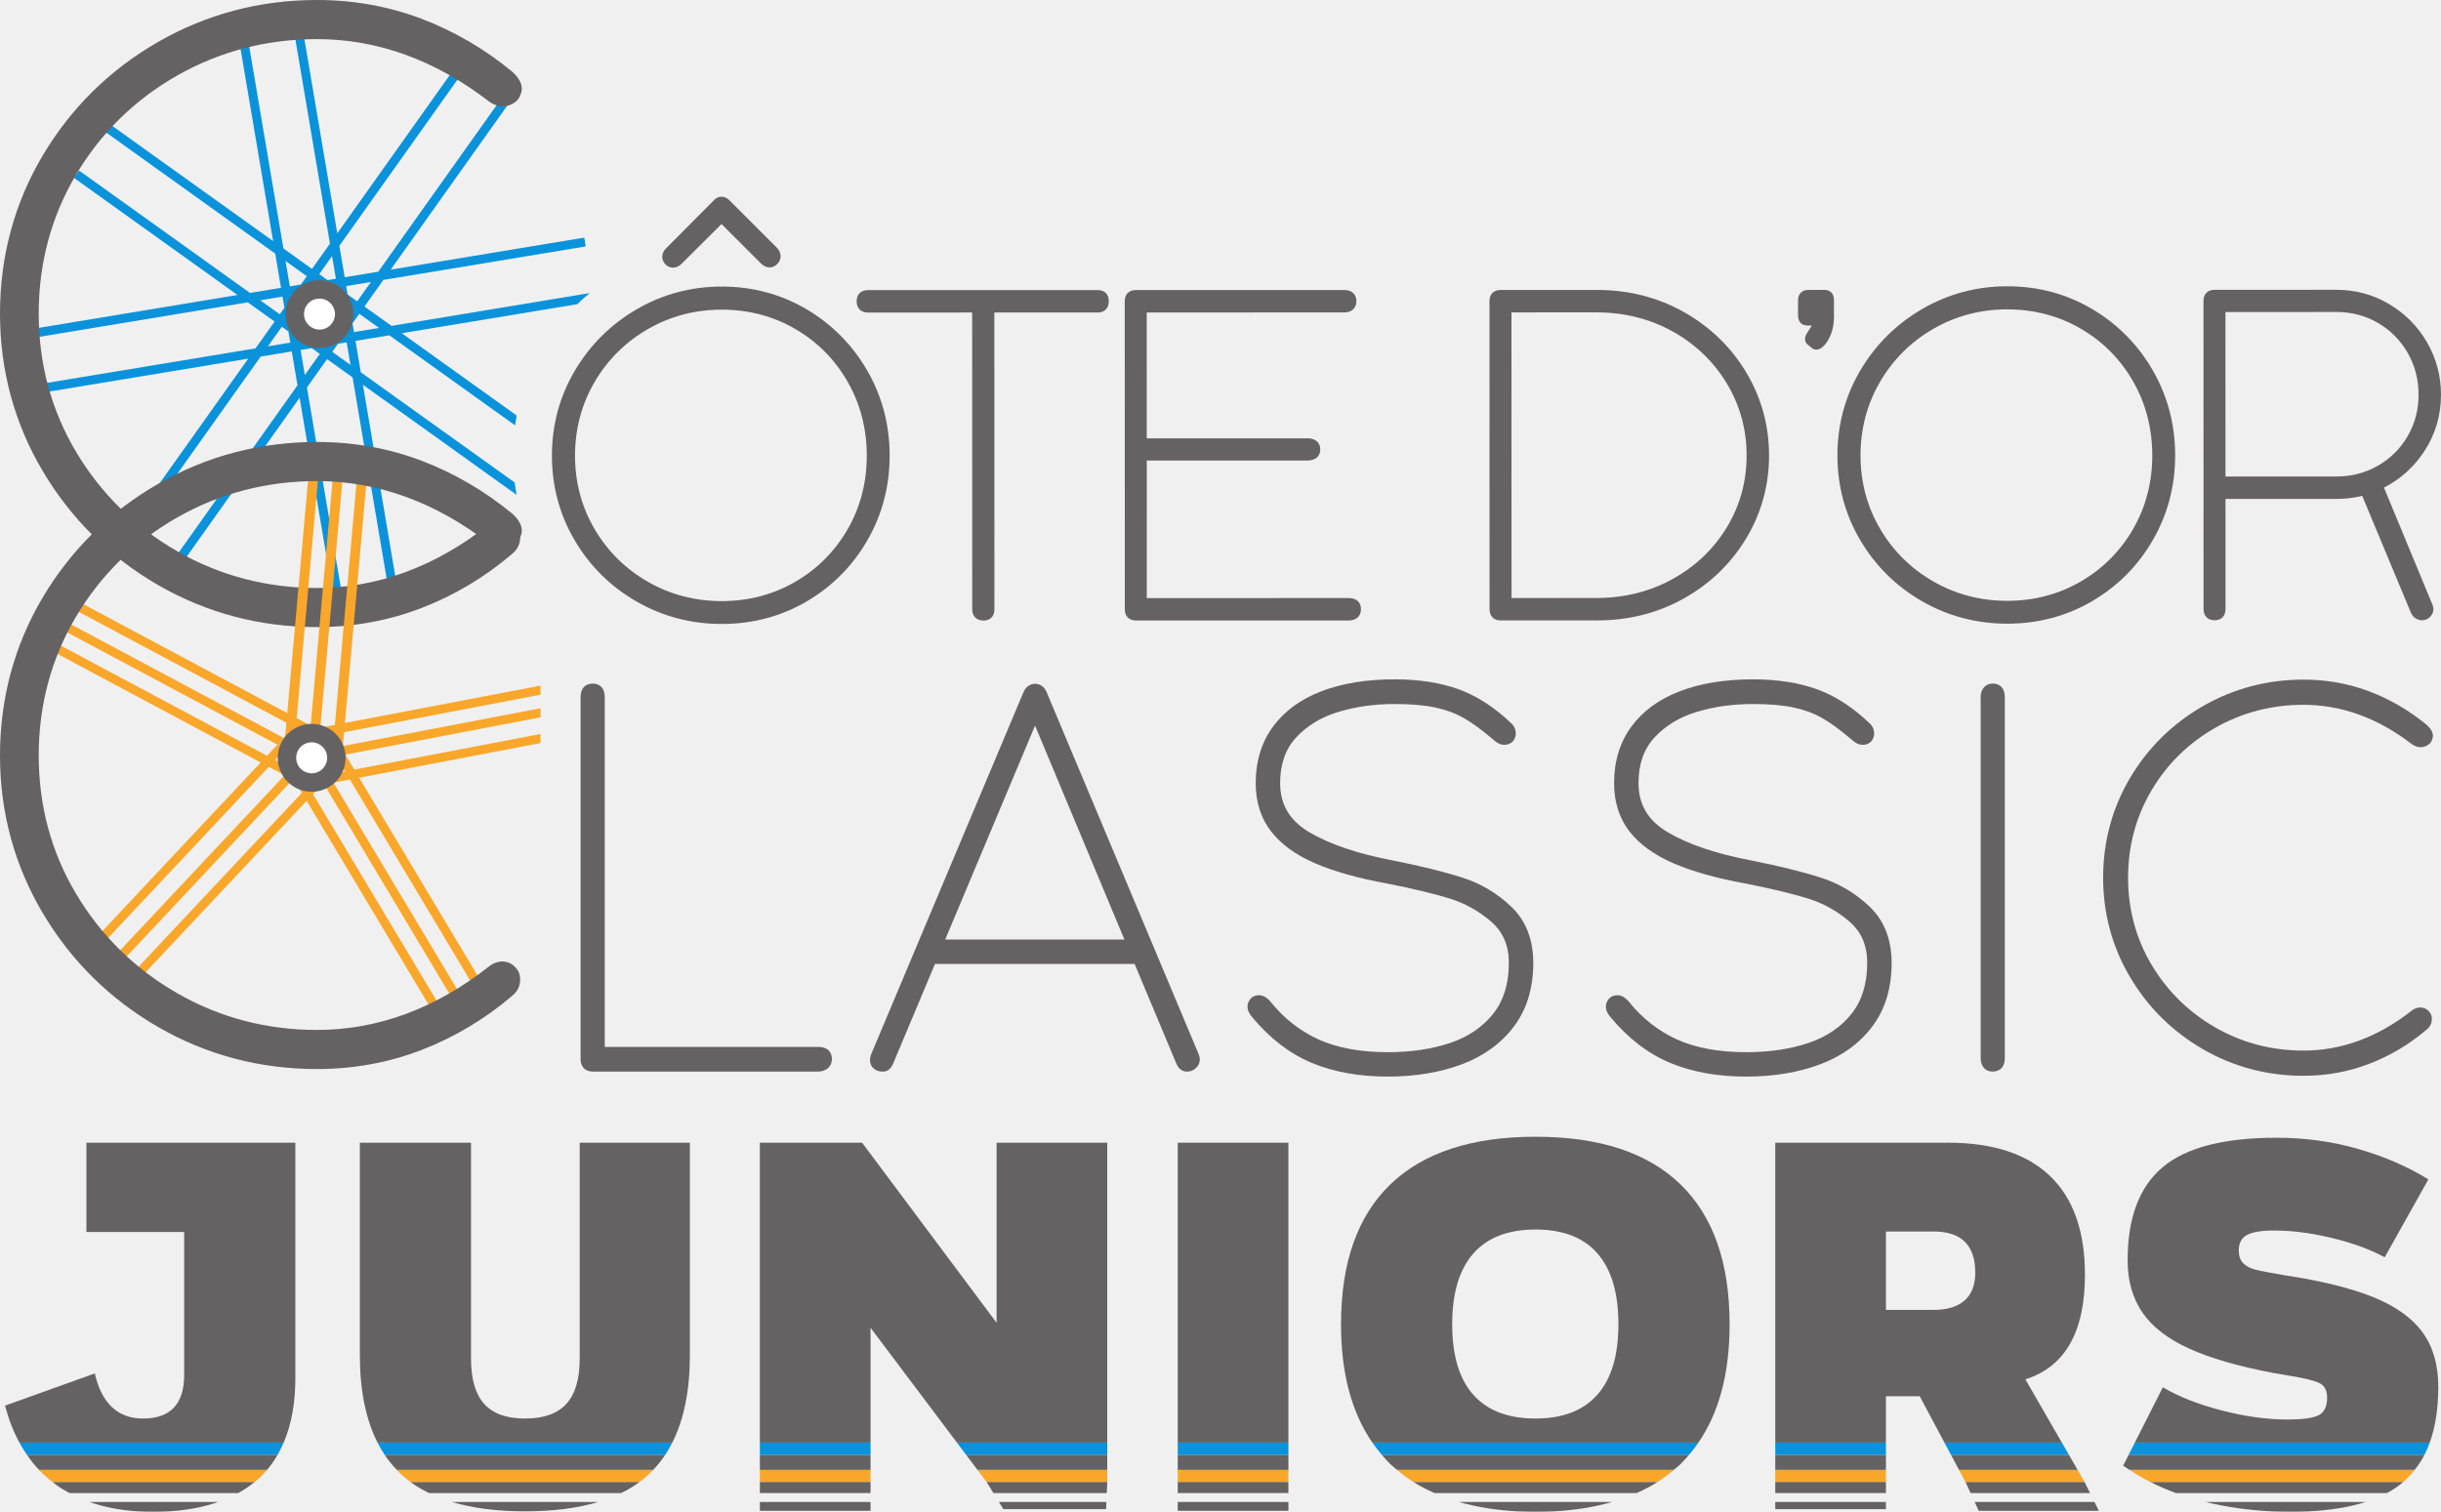
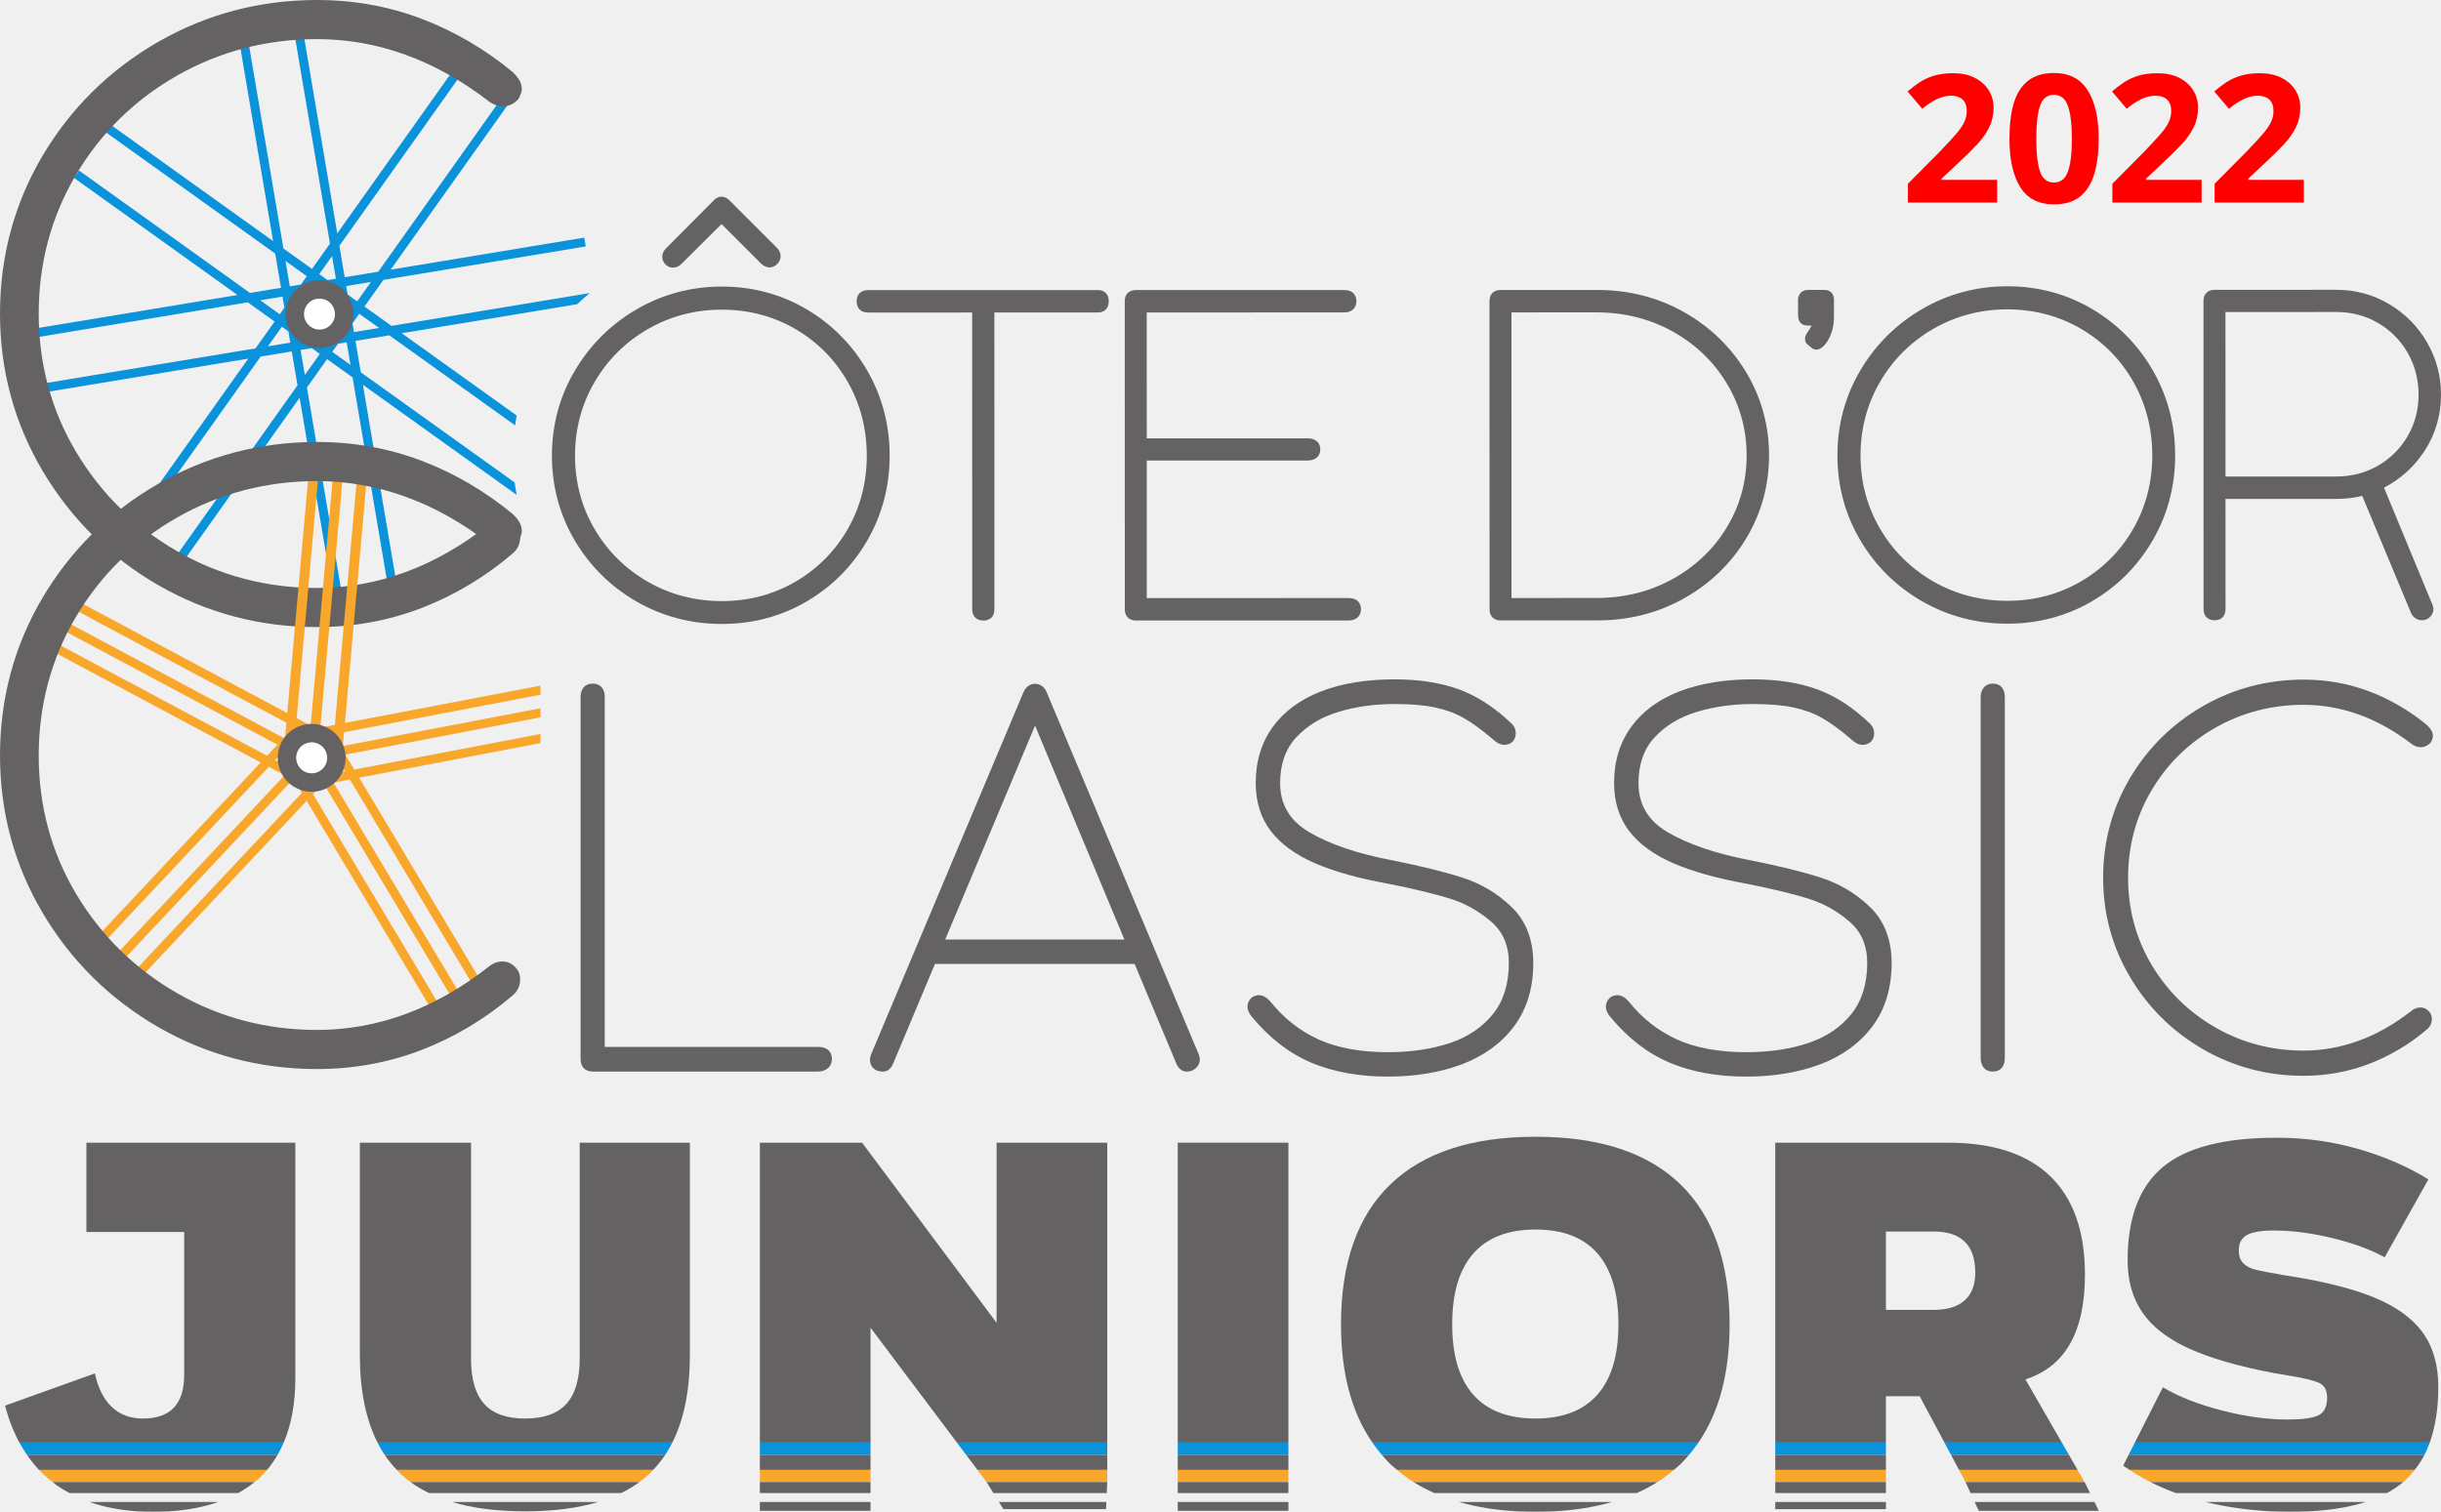
<svg xmlns="http://www.w3.org/2000/svg" viewBox="0 0 728.397 451.26" height="451.26" width="728.397" xml:space="preserve" id="svg2" version="1.1">
  <defs id="defs6">
    <clipPath id="clipPath18" clipPathUnits="userSpaceOnUse">
      <path id="path16" d="M 0,623.627 H 870.236 V 0 H 0 Z" />
    </clipPath>
  </defs>
  <g transform="matrix(1.333333,0,0,-1.333333,-3.892453,826.9514)" id="g10">
    <g transform="translate(-141.6429,138.8571)" id="g12">
      <g clip-path="url(#clipPath18)" id="g14">
        <g transform="translate(223.7852,407.0146)" id="g20">
          <path id="path22" style="fill:#0a92db;fill-opacity:1;fill-rule:nonzero;stroke:none" d="M 0,0 -0.331,1.955 1.188,4.093 5.606,0.928 Z m -0.803,4.743 -0.149,0.882 0.514,-0.368 z m -4.06,-9.167 1.282,1.804 1.942,0.322 0.854,-5.048 z m -4.104,2.94 -3.881,2.779 -0.62,3.667 2.737,3.852 4.328,0.716 3.143,-2.251 0.82,-4.841 -2.289,-3.221 z m 2.478,-1.776 -0.18,0.129 0.308,0.051 z m -4.513,-6.351 -0.949,5.606 2.493,0.413 1.811,-1.298 z m -1.282,7.577 -0.09,0.53 0.618,-0.442 z m -1.656,9.784 -0.088,0.519 0.517,0.085 z m -5.319,-10.938 3.115,4.384 1.462,-1.047 0.425,-2.509 z M -20.977,7.118 -16,7.942 -15.578,5.444 -16.611,3.991 Z m 10.418,5.39 -1.319,-1.857 -2.483,-0.411 -0.962,5.68 z m 1.625,-1.165 0.233,-0.166 -0.398,-0.066 z m 4.027,5.668 0.857,-5.064 -1.862,-0.308 -1.863,1.335 z M 3.799,11.219 0.721,6.887 -1.425,8.425 -1.743,10.302 Z M 52.758,8.731 8.396,1.389 2.346,5.723 6.579,11.679 51.865,19.175 51.539,21.147 8.21,13.976 34.819,51.425 33.189,52.583 5.431,13.516 -2.077,12.273 -3.269,19.316 24.672,58.64 23.042,59.798 -3.74,22.104 l -7.657,45.252 -1.972,-0.334 7.991,-47.223 -4.023,-5.661 -6.395,4.582 -7.88,46.564 -1.972,-0.334 7.544,-44.577 -36.181,25.918 -1.164,-1.626 37.819,-27.092 1.296,-7.659 -6.941,-1.149 -38.256,27.403 -1.164,-1.626 36.631,-26.239 -47.249,-7.821 0.326,-1.972 49.221,8.147 5.997,-4.296 -4.27,-6.009 -49.244,-8.15 0.326,-1.973 47.287,7.827 -26.59,-37.423 1.63,-1.158 27.74,39.041 6.966,1.153 1.284,-7.586 -27.471,-38.663 1.63,-1.158 26.313,37.033 7.637,-45.128 1.971,0.334 -7.97,47.1 4.509,6.345 5.709,-4.091 8.057,-47.612 1.972,0.334 -7.72,45.625 34.409,-24.648 c -0.175,0.915 -0.32,1.842 -0.441,2.775 l -34.442,24.672 -1.19,7.027 7.571,1.253 28.14,-20.158 c 0.106,0.738 0.23,1.469 0.37,2.195 l -25.72,18.425 39.279,6.501 c 0.898,0.863 1.822,1.697 2.785,2.487" />
        </g>
        <g transform="translate(259.2432,465.2754)" id="g24">
          <path id="path26" style="fill:#656263;fill-opacity:1;fill-rule:nonzero;stroke:none" d="m 0,0 c -6.177,5.099 -13.024,9.097 -20.35,11.883 -7.336,2.786 -15.203,4.198 -23.382,4.198 -12.772,0 -24.739,-3.159 -35.568,-9.388 -10.824,-6.226 -19.518,-14.791 -25.844,-25.459 -6.329,-10.682 -9.537,-22.575 -9.537,-35.349 0,-12.711 3.224,-24.588 9.585,-35.301 6.356,-10.696 15.051,-19.276 25.843,-25.501 10.796,-6.228 22.747,-9.386 35.521,-9.386 8.183,0 16.068,1.444 23.439,4.292 7.346,2.844 14.148,6.909 20.15,12.029 1.225,0.937 1.872,2.236 1.872,3.756 0,1.35 -0.571,2.201 -1.031,2.658 l -0.211,0.215 c -0.751,0.739 -1.706,1.129 -2.761,1.129 -1.077,0 -2.123,-0.41 -3.085,-1.198 -11.933,-9.374 -24.843,-14.128 -38.373,-14.128 -11.257,0 -21.768,2.758 -31.242,8.198 -9.486,5.443 -17.113,12.933 -22.671,22.261 -5.556,9.314 -8.373,19.736 -8.373,30.976 0,11.244 2.801,21.687 8.325,31.036 5.528,9.357 13.155,16.843 22.667,22.251 9.508,5.41 20.037,8.153 31.294,8.153 13.53,0 26.477,-4.692 38.508,-13.968 2.122,-1.559 4.676,-1.354 6.299,0.271 l 0.091,0.093 c 0.12,0.124 0.22,0.265 0.296,0.419 l 0.186,0.375 c 0.054,0.109 0.096,0.223 0.124,0.341 l 0.005,0.01 C 1.993,-4.715 2.103,-4.269 2.103,-3.81 2.103,-2.562 1.439,-1.337 0,0" />
        </g>
        <g transform="translate(210.668,317.394)" id="g28">
          <path id="path30" style="fill:#f9a72b;fill-opacity:1;fill-rule:nonzero;stroke:none" d="M 0,0 0.375,-1.964 54.862,8.443 v 2.036 z" />
        </g>
        <g transform="translate(211.1104,312.4092)" id="g32">
          <path id="path34" style="fill:#f9a72b;fill-opacity:1;fill-rule:nonzero;stroke:none" d="M 0,0 0.375,-1.964 54.42,8.361 v 2.035 z" />
        </g>
        <g transform="translate(212.3555,306.8828)" id="g36">
          <path id="path38" style="fill:#f9a72b;fill-opacity:1;fill-rule:nonzero;stroke:none" d="m 0,0 0.375,-1.965 52.8,10.091 v 2.036 z" />
        </g>
        <g transform="translate(306.1011,342.7715)" id="g40">
          <path id="path42" style="fill:#656263;fill-opacity:1;fill-rule:nonzero;stroke:none" d="m 0,0 z m -32.849,36.559 c -0.002,5.977 1.47,11.526 4.373,16.496 2.905,4.974 6.916,8.961 11.92,11.852 5.004,2.89 10.572,4.357 16.55,4.358 L 0,70.366 v -1.101 c 5.974,0 11.506,-1.455 16.442,-4.324 4.936,-2.87 8.88,-6.845 11.722,-11.814 2.841,-4.972 4.283,-10.542 4.285,-16.554 C 32.45,30.595 31.011,25.06 28.172,20.12 25.333,15.182 21.391,11.221 16.454,8.348 11.519,5.476 5.985,4.019 -0.001,4.018 c -5.978,0 -11.544,1.455 -16.545,4.326 -5.006,2.873 -9.017,6.842 -11.924,11.797 -2.905,4.95 -4.378,10.474 -4.379,16.418 m 51.811,32.797 c -5.711,3.369 -12.09,5.078 -18.97,5.078 -6.838,-0.002 -13.243,-1.712 -19.036,-5.083 -5.788,-3.368 -10.446,-7.994 -13.846,-13.748 -3.404,-5.763 -5.129,-12.171 -5.128,-19.045 0.002,-6.842 1.721,-13.224 5.111,-18.968 3.386,-5.738 8.04,-10.338 13.831,-13.67 C -13.286,0.589 -6.868,-1.101 0,-1.101 h 0.009 c 6.873,0.002 13.254,1.695 18.963,5.034 5.706,3.335 10.281,7.938 13.598,13.681 3.317,5.743 4.998,12.123 4.997,18.96 -0.002,6.869 -1.685,13.273 -5.005,19.033 -3.318,5.755 -7.894,10.381 -13.6,13.749" />
        </g>
        <g transform="translate(295.1777,421.4395)" id="g44">
          <path id="path46" style="fill:#656263;fill-opacity:1;fill-rule:nonzero;stroke:none" d="m 0,0 c 0.703,0 1.354,0.294 1.933,0.874 l 8.928,8.885 8.782,-8.779 c 0.614,-0.614 1.282,-0.925 1.986,-0.925 0.446,0 1.107,0.139 1.73,0.798 0.601,0.638 0.727,1.283 0.727,1.713 0,0.701 -0.294,1.351 -0.876,1.934 L 12.645,15.061 C 12.096,15.607 11.496,15.885 10.86,15.885 10.408,15.884 9.734,15.733 9.125,15.057 L -1.584,4.292 c -0.54,-0.54 -0.824,-1.191 -0.824,-1.884 0,-0.629 0.251,-1.212 0.774,-1.733 C -1.194,0.233 -0.628,0 0,0" />
        </g>
        <g transform="translate(390.29,416.4189)" id="g48">
          <path id="path50" style="fill:#656263;fill-opacity:1;fill-rule:nonzero;stroke:none" d="m 0,0 -51.503,-0.012 c -1.548,0 -2.509,-0.942 -2.509,-2.509 0,-1.547 0.962,-2.508 2.51,-2.508 l 23.343,0.005 0.014,-66.449 c 0.001,-1.547 0.963,-2.508 2.51,-2.508 h 0.05 c 0.937,0 1.489,0.383 1.788,0.704 0.412,0.444 0.62,1.052 0.62,1.805 l -0.014,66.449 23.192,0.005 c 0.937,0 1.489,0.383 1.787,0.704 0.413,0.444 0.622,1.051 0.621,1.856 C 2.409,-0.942 1.486,0 0,0" />
        </g>
        <g transform="translate(446.436,347.4736)" id="g52">
          <path id="path54" style="fill:#656263;fill-opacity:1;fill-rule:nonzero;stroke:none" d="m 0,0 -45.222,-0.01 -0.007,30.794 36.018,0.008 c 0.726,0 1.349,0.174 1.853,0.519 0.617,0.42 0.957,1.109 0.957,1.99 0,0.827 -0.339,1.515 -0.958,1.941 -0.506,0.344 -1.129,0.518 -1.853,0.518 L -45.23,35.752 -45.236,63.93 -1.02,63.939 c 0.762,10e-4 1.394,0.204 1.884,0.605 0.376,0.311 0.825,0.894 0.825,1.956 -0.001,1.188 -0.713,2.457 -2.71,2.457 l -46.675,-0.01 c -1.516,0 -2.459,-0.942 -2.459,-2.459 L -50.14,-2.52 c 10e-4,-1.547 0.944,-2.508 2.46,-2.508 v 0 L 0,-5.018 c 0.764,0 1.397,0.203 1.886,0.605 0.376,0.311 0.824,0.894 0.824,1.955 C 2.71,-1.27 1.998,0 0,0" />
        </g>
        <g transform="translate(501.8579,412.5259)" id="g56">
          <path id="path58" style="fill:#656263;fill-opacity:1;fill-rule:nonzero;stroke:none" d="m 0,0 v -1.1 c 6.212,0 11.952,-1.442 17.061,-4.283 5.101,-2.842 9.179,-6.762 12.118,-11.65 2.933,-4.883 4.422,-10.301 4.423,-16.106 0.002,-5.802 -1.484,-11.203 -4.415,-16.054 -2.935,-4.857 -7.01,-8.753 -12.112,-11.579 -5.108,-2.831 -10.851,-4.267 -17.07,-4.268 l -19.019,-0.004 -0.014,63.94 L -0.01,-1.1 Z M 19.646,-1.075 C 13.807,2.238 7.264,3.917 0.19,3.917 L -21.487,3.913 c -0.754,0 -1.359,-0.223 -1.798,-0.663 -0.439,-0.439 -0.661,-1.044 -0.66,-1.796 l 0.014,-69.008 c 0,-1.453 0.828,-2.389 2.217,-2.505 l 0.045,-0.004 21.875,0.005 c 7.067,0.002 13.612,1.676 19.452,4.975 5.84,3.299 10.51,7.824 13.88,13.448 3.374,5.631 5.083,11.854 5.081,18.498 -10e-4,6.677 -1.713,12.925 -5.089,18.57 -3.371,5.638 -8.043,10.177 -13.884,13.492" />
        </g>
        <g transform="translate(552.8979,416.4546)" id="g60">
          <path id="path62" style="fill:#656263;fill-opacity:1;fill-rule:nonzero;stroke:none" d="m 0,0 -3.672,-0.001 c -0.922,0 -1.444,-0.39 -1.721,-0.717 -0.352,-0.417 -0.537,-0.933 -0.535,-1.49 v -3.42 c 0,-0.688 0.147,-1.217 0.448,-1.618 0.37,-0.491 0.979,-0.74 1.81,-0.74 h 0.786 c -0.016,-0.038 -0.038,-0.08 -0.063,-0.127 -0.171,-0.308 -0.348,-0.6 -0.531,-0.875 l -0.404,-0.606 c -0.324,-0.487 -0.487,-0.965 -0.485,-1.416 0,-0.424 0.168,-0.825 0.473,-1.131 l 0.899,-0.746 c 0.418,-0.396 0.847,-0.481 1.137,-0.481 0.916,0 1.612,0.717 2.057,1.257 0.551,0.67 1.013,1.548 1.373,2.609 0.357,1.049 0.536,2.167 0.535,3.321 v 3.975 C 2.105,-0.866 1.278,0 0,0" />
        </g>
        <g transform="translate(593.7974,342.835)" id="g64">
          <path id="path66" style="fill:#656263;fill-opacity:1;fill-rule:nonzero;stroke:none" d="m 0,0 z m -32.85,36.558 c -10e-4,5.977 1.471,11.527 4.373,16.497 2.907,4.974 6.917,8.962 11.921,11.851 5.002,2.891 10.571,4.357 16.549,4.359 l 0.009,1.1 v -1.1 c 5.974,0 11.504,-1.455 16.439,-4.324 4.938,-2.872 8.882,-6.847 11.722,-11.815 2.843,-4.972 4.284,-10.541 4.285,-16.554 C 32.45,30.596 31.011,25.06 28.172,20.12 25.333,15.182 21.391,11.221 16.454,8.348 11.519,5.476 5.985,4.019 -0.001,4.017 c -5.977,0 -11.543,1.456 -16.545,4.327 -5.005,2.871 -9.017,6.841 -11.925,11.797 -2.903,4.95 -4.377,10.474 -4.379,16.417 m 51.812,32.797 c -5.711,3.37 -12.09,5.078 -18.97,5.078 -6.839,-0.001 -13.243,-1.711 -19.036,-5.082 -5.786,-3.367 -10.444,-7.993 -13.847,-13.748 -3.403,-5.764 -5.129,-12.171 -5.128,-19.046 0.002,-6.843 1.722,-13.224 5.113,-18.966 3.385,-5.74 8.039,-10.339 13.831,-13.671 C -13.286,0.588 -6.868,-1.101 0,-1.101 h 0.009 c 6.873,10e-4 13.253,1.695 18.964,5.033 5.706,3.336 10.28,7.939 13.597,13.681 3.318,5.746 4.998,12.125 4.996,18.961 -0.001,6.868 -1.684,13.271 -5.004,19.032 -3.318,5.756 -7.894,10.381 -13.6,13.749" />
        </g>
        <g transform="translate(667.48,412.6128)" id="g68">
          <path id="path70" style="fill:#656263;fill-opacity:1;fill-rule:nonzero;stroke:none" d="m 0,0 v -1.101 c 3.369,0 6.497,-0.829 9.298,-2.463 2.801,-1.635 5.035,-3.893 6.641,-6.71 1.608,-2.818 2.423,-5.96 2.423,-9.338 0.001,-3.343 -0.811,-6.45 -2.416,-9.234 -1.604,-2.785 -3.838,-5.019 -6.637,-6.639 -2.8,-1.621 -5.931,-2.444 -9.306,-2.445 l -24.853,-0.005 -0.008,36.829 24.852,0.005 z m 10.62,-40.418 c 3.662,1.882 6.681,4.596 8.984,8.077 2.506,3.79 3.777,8.072 3.776,12.73 -10e-4,4.201 -1.059,8.153 -3.143,11.743 C 18.154,-4.282 15.288,-1.399 11.718,0.7 8.144,2.801 4.201,3.867 -0.007,3.867 L -27.318,3.861 c -0.753,0 -1.358,-0.223 -1.797,-0.662 -0.439,-0.44 -0.661,-1.045 -0.66,-1.797 l 0.014,-69.008 c 0,-1.547 0.942,-2.508 2.458,-2.508 h 0.052 c 1.484,0 2.407,0.962 2.407,2.51 l -0.006,24.651 24.853,0.005 c 1.991,10e-4 3.919,0.232 5.744,0.689 L 16.66,-68.452 c 0.265,-0.585 0.642,-1.018 1.116,-1.284 0.434,-0.244 0.87,-0.368 1.295,-0.368 h 0.152 c 0.436,0 1.088,0.13 1.71,0.75 0.489,0.491 0.748,1.099 0.748,1.759 0,0.151 -0.022,0.325 -0.134,0.771 z" />
        </g>
        <g transform="translate(327.625,246.9941)" id="g72">
          <path id="path74" style="fill:#656263;fill-opacity:1;fill-rule:nonzero;stroke:none" d="m 0,0 h -47.722 v 78.332 c 0,1.878 -0.988,2.999 -2.702,2.999 -1.693,0 -2.703,-1.121 -2.703,-2.999 V -2.762 c 0,-1.703 1.036,-2.761 2.703,-2.761 H 0 c 0.843,0 1.561,0.229 2.134,0.681 0.449,0.354 0.983,1.011 0.983,2.198 C 3.117,-2.023 2.893,0 0,0" />
        </g>
        <g transform="translate(396.21,271.0195)" id="g76">
          <path id="path78" style="fill:#656263;fill-opacity:1;fill-rule:nonzero;stroke:none" d="m 0,0 h -40.115 l 20.112,47.898 z m -17.383,55.324 c -0.289,0.693 -0.659,1.176 -1.134,1.482 -0.456,0.292 -0.915,0.441 -1.364,0.441 l -0.435,-0.009 c -0.721,-0.091 -1.705,-0.497 -2.301,-1.911 l -34.049,-80.97 c -0.176,-0.413 -0.266,-0.858 -0.266,-1.322 0,-1.023 0.48,-1.627 0.88,-1.95 0.515,-0.421 1.148,-0.634 1.882,-0.634 h 0.178 c 0.691,0 1.646,0.325 2.261,1.861 l 9.327,22.224 H 2.285 l 9.328,-22.284 c 0.658,-1.567 1.736,-1.801 2.32,-1.801 h 0.177 c 0.673,0 1.299,0.254 1.859,0.753 0.591,0.525 0.903,1.199 0.903,1.949 0,0.385 -0.09,0.79 -0.264,1.198 z" />
        </g>
        <g transform="translate(471.8774,284.8779)" id="g80">
          <path id="path82" style="fill:#656263;fill-opacity:1;fill-rule:nonzero;stroke:none" d="m 0,0 c -4.016,1.292 -9.266,2.59 -15.616,3.86 -7.787,1.472 -14.065,3.593 -18.657,6.303 -4.407,2.599 -6.548,6.199 -6.548,11.006 0,4.203 1.199,7.634 3.564,10.199 2.425,2.629 5.584,4.551 9.39,5.714 3.891,1.189 8.144,1.791 12.64,1.791 3.624,0 6.691,-0.261 9.115,-0.777 2.386,-0.507 4.525,-1.295 6.356,-2.341 1.872,-1.07 3.991,-2.607 6.272,-4.545 0.491,-0.447 0.912,-0.777 1.282,-1.007 1.017,-0.64 2.178,-0.597 3.127,-10e-4 l 0.415,0.39 c 0.383,0.509 0.576,1.091 0.576,1.729 0,0.803 -0.296,1.523 -0.868,2.097 -3.735,3.61 -7.705,6.206 -11.806,7.716 -4.08,1.501 -8.948,2.262 -14.469,2.262 -6.237,0 -11.728,-0.892 -16.322,-2.653 -4.668,-1.789 -8.327,-4.461 -10.876,-7.941 -2.561,-3.499 -3.86,-7.75 -3.86,-12.633 0,-4.185 1.134,-7.793 3.369,-10.723 2.202,-2.888 5.512,-5.308 9.838,-7.193 4.23,-1.845 9.712,-3.387 16.274,-4.58 5.553,-1.095 10.187,-2.204 13.774,-3.295 3.472,-1.058 6.641,-2.81 9.419,-5.208 2.677,-2.315 3.979,-5.35 3.979,-9.281 0,-4.624 -1.186,-8.454 -3.527,-11.386 -2.365,-2.961 -5.588,-5.147 -9.577,-6.495 -4.078,-1.379 -8.781,-2.078 -13.974,-2.078 -6.103,0 -11.309,0.955 -15.475,2.839 -4.15,1.876 -7.756,4.694 -10.734,8.396 -0.861,1.022 -1.719,1.519 -2.622,1.519 -0.509,0 -0.993,-0.129 -1.437,-0.383 l -0.35,-0.296 c -0.521,-0.522 -0.797,-1.18 -0.797,-1.904 0,-0.757 0.341,-1.517 1.025,-2.304 3.933,-4.745 8.416,-8.193 13.325,-10.25 4.879,-2.044 10.62,-3.081 17.065,-3.081 6.115,0 11.674,0.922 16.522,2.739 4.925,1.847 8.864,4.706 11.707,8.498 2.862,3.817 4.313,8.589 4.313,14.186 0,5.231 -1.641,9.46 -4.876,12.569 C 7.822,-3.532 4.137,-1.331 0,0" />
        </g>
        <g transform="translate(552.0806,284.8779)" id="g84">
          <path id="path86" style="fill:#656263;fill-opacity:1;fill-rule:nonzero;stroke:none" d="m 0,0 c -4.016,1.292 -9.266,2.59 -15.616,3.86 -7.787,1.472 -14.065,3.593 -18.657,6.303 -4.407,2.599 -6.548,6.199 -6.548,11.006 0,4.203 1.199,7.634 3.564,10.199 2.424,2.629 5.583,4.551 9.39,5.714 3.891,1.189 8.144,1.791 12.64,1.791 3.624,0 6.691,-0.261 9.115,-0.777 2.386,-0.507 4.525,-1.295 6.356,-2.341 1.872,-1.07 3.991,-2.607 6.272,-4.545 0.491,-0.447 0.912,-0.777 1.282,-1.007 1.016,-0.64 2.178,-0.597 3.127,-10e-4 l 0.415,0.39 c 0.383,0.509 0.576,1.091 0.576,1.729 0,0.803 -0.296,1.523 -0.868,2.097 -3.735,3.61 -7.706,6.206 -11.806,7.716 -4.08,1.501 -8.948,2.262 -14.469,2.262 -6.237,0 -11.728,-0.892 -16.322,-2.653 -4.669,-1.789 -8.328,-4.461 -10.875,-7.941 -2.562,-3.499 -3.861,-7.749 -3.861,-12.633 0,-4.186 1.134,-7.793 3.369,-10.723 2.201,-2.887 5.511,-5.307 9.838,-7.193 4.23,-1.845 9.712,-3.387 16.274,-4.58 5.553,-1.095 10.187,-2.204 13.774,-3.295 3.472,-1.058 6.641,-2.81 9.419,-5.208 2.677,-2.315 3.979,-5.35 3.979,-9.281 0,-4.624 -1.186,-8.454 -3.527,-11.386 -2.365,-2.961 -5.588,-5.147 -9.577,-6.495 -4.078,-1.379 -8.781,-2.078 -13.974,-2.078 -6.103,0 -11.309,0.955 -15.475,2.839 -4.149,1.875 -7.755,4.693 -10.735,8.397 -0.861,1.021 -1.719,1.518 -2.621,1.518 -0.51,0 -0.993,-0.129 -1.437,-0.383 l -0.349,-0.295 c -0.522,-0.522 -0.797,-1.181 -0.797,-1.905 0,-0.756 0.34,-1.516 1.023,-2.304 3.934,-4.745 8.417,-8.194 13.326,-10.25 4.879,-2.044 10.62,-3.081 17.065,-3.081 6.115,0 11.674,0.922 16.522,2.739 4.925,1.847 8.864,4.706 11.707,8.498 2.862,3.817 4.313,8.589 4.313,14.186 0,5.231 -1.641,9.46 -4.876,12.569 C 7.822,-3.532 4.137,-1.331 0,0" />
        </g>
        <g transform="translate(590.5405,328.3252)" id="g88">
          <path id="path90" style="fill:#656263;fill-opacity:1;fill-rule:nonzero;stroke:none" d="m 0,0 c -1.084,0 -1.716,-0.521 -2.055,-0.958 -0.429,-0.551 -0.647,-1.238 -0.647,-2.041 v -80.797 c 0,-0.829 0.2,-1.525 0.594,-2.067 0.325,-0.452 0.956,-0.991 2.108,-0.991 h 0.06 c 0.62,0 2.642,0.22 2.642,3.058 V -2.999 C 2.702,-1.121 1.715,0 0,0" />
        </g>
        <g transform="translate(687.6987,319.0566)" id="g92">
          <path id="path94" style="fill:#656263;fill-opacity:1;fill-rule:nonzero;stroke:none" d="m 0,0 c -3.911,3.226 -8.236,5.751 -12.856,7.506 -4.633,1.761 -9.605,2.653 -14.777,2.653 -8.067,0 -15.627,-1.995 -22.469,-5.931 -6.838,-3.934 -12.331,-9.345 -16.326,-16.083 -3.999,-6.749 -6.026,-14.262 -6.026,-22.333 0,-8.037 2.038,-15.541 6.057,-22.304 4.015,-6.759 9.507,-12.18 16.325,-16.112 6.82,-3.936 14.37,-5.931 22.439,-5.931 5.172,0 10.156,0.913 14.814,2.714 4.639,1.796 8.937,4.364 12.73,7.598 0.786,0.604 1.201,1.44 1.201,2.415 0,0.687 -0.234,1.285 -0.677,1.728 l -0.121,0.12 c -0.973,0.972 -2.546,0.972 -3.77,-0.033 -7.517,-5.905 -15.651,-8.901 -24.177,-8.901 -7.089,0 -13.71,1.738 -19.68,5.165 -5.974,3.426 -10.781,8.144 -14.286,14.024 -3.498,5.868 -5.272,12.434 -5.272,19.517 0,7.083 1.765,13.661 5.245,19.55 3.482,5.894 8.286,10.61 14.278,14.018 5.994,3.409 12.626,5.137 19.715,5.137 8.529,0 16.685,-2.957 24.268,-8.806 1.369,-0.999 2.953,-0.912 4.098,0.233 l 0.124,0.124 0.315,0.627 v 0.063 C 1.29,-2.988 1.35,-2.722 1.35,-2.451 1.35,-1.652 0.926,-0.866 0,0" />
        </g>
        <g transform="translate(220.8203,309.0508)" id="g96">
          <path id="path98" style="fill:#f9a72b;fill-opacity:1;fill-rule:nonzero;stroke:none" d="M 0,0 -2.192,0.195 3.703,66.15 5.896,65.954 Z" />
        </g>
        <g transform="translate(215.3623,308.4951)" id="g100">
          <path id="path102" style="fill:#f9a72b;fill-opacity:1;fill-rule:nonzero;stroke:none" d="M 0,0 -2.192,0.195 3.703,66.154 5.896,65.958 Z" />
        </g>
        <g transform="translate(210.0044,309.8965)" id="g104">
          <path id="path106" style="fill:#f9a72b;fill-opacity:1;fill-rule:nonzero;stroke:none" d="M 0,0 -2.192,0.195 3.697,66.151 5.889,65.956 Z" />
        </g>
        <g transform="translate(175.894,262.3506)" id="g108">
          <path id="path110" style="fill:#f9a72b;fill-opacity:1;fill-rule:nonzero;stroke:none" d="m 0,0 -1.458,1.369 45.265,48.215 1.458,-1.369 z" />
        </g>
        <g transform="translate(171.8999,266.165)" id="g112">
          <path id="path114" style="fill:#f9a72b;fill-opacity:1;fill-rule:nonzero;stroke:none" d="m 0,0 -1.458,1.369 45.267,48.218 1.458,-1.369 z" />
        </g>
        <g transform="translate(166.5488,269.0117)" id="g116">
          <path id="path118" style="fill:#f9a72b;fill-opacity:1;fill-rule:nonzero;stroke:none" d="m 0,0 -1.458,1.369 45.26,48.216 1.458,-1.368 z" />
        </g>
        <g transform="translate(241.2383,255.1836)" id="g120">
          <path id="path122" style="fill:#f9a72b;fill-opacity:1;fill-rule:nonzero;stroke:none" d="m 0,0 -33.995,56.829 1.716,1.026 L 1.716,1.027 Z" />
        </g>
        <g transform="translate(245.5029,258.2715)" id="g124">
          <path id="path126" style="fill:#f9a72b;fill-opacity:1;fill-rule:nonzero;stroke:none" d="m 0,0 -33.993,56.83 1.716,1.026 L 1.716,1.027 Z" />
        </g>
        <g transform="translate(250.7344,260.2559)" id="g128">
          <path id="path130" style="fill:#f9a72b;fill-opacity:1;fill-rule:nonzero;stroke:none" d="m 0,0 -33.998,56.825 1.716,1.027 L 1.716,1.027 Z" />
        </g>
        <g transform="translate(219.2324,313.9077)" id="g132">
          <path id="path134" style="fill:#f9a72b;fill-opacity:1;fill-rule:nonzero;stroke:none" d="M 0,0 -58.542,31.279 -57.6,33.042 0.942,1.764 Z" />
        </g>
        <g transform="translate(216.5659,309.3447)" id="g136">
          <path id="path138" style="fill:#f9a72b;fill-opacity:1;fill-rule:nonzero;stroke:none" d="m 0,0 -58.544,31.277 0.942,1.764 L 0.942,1.764 Z" />
        </g>
        <g transform="translate(214.1655,304.6475)" id="g140">
          <path id="path142" style="fill:#f9a72b;fill-opacity:1;fill-rule:nonzero;stroke:none" d="m 0,0 -58.547,31.277 0.943,1.764 L 0.942,1.764 Z" />
        </g>
        <g transform="translate(219.6069,313.3169)" id="g144">
          <path id="path146" style="fill:#ffffff;fill-opacity:1;fill-rule:nonzero;stroke:none" d="m 0,0 c -0.888,2.924 -3.979,4.573 -6.9,3.685 -2.924,-0.889 -4.575,-3.979 -3.685,-6.903 0.891,-2.924 3.984,-4.576 6.903,-3.685 C -0.758,-6.014 0.893,-2.924 0,0" />
        </g>
        <g transform="translate(219.6069,313.3169)" id="g148">
          <path id="path150" style="fill:none;stroke:#656263;stroke-width:4.127;stroke-linecap:butt;stroke-linejoin:miter;stroke-miterlimit:10;stroke-dasharray:none;stroke-opacity:1" d="m 0,0 c -0.888,2.924 -3.979,4.573 -6.9,3.685 -2.924,-0.889 -4.575,-3.979 -3.685,-6.903 0.891,-2.924 3.984,-4.576 6.903,-3.685 C -0.758,-6.014 0.893,-2.924 0,0 Z" />
        </g>
        <g transform="translate(184.2173,365.5103)" id="g152">
          <path id="path154" style="fill:#656263;fill-opacity:1;fill-rule:nonzero;stroke:none" d="m 0,0 c 9.507,5.408 20.036,8.15 31.293,8.15 13.531,0 26.478,-4.692 38.511,-13.971 2.139,-1.569 4.703,-1.334 6.278,0.258 l 0.091,0.09 c 0.128,0.127 0.234,0.274 0.314,0.435 l 0.185,0.373 c 0.057,0.114 0.1,0.235 0.13,0.358 0.217,0.414 0.326,0.859 0.326,1.324 0,1.244 -0.662,2.469 -2.025,3.744 C 75.078,0.785 75.052,0.807 75.025,0.829 68.842,5.927 61.996,9.924 54.676,12.708 47.347,15.493 39.48,16.904 31.293,16.904 18.518,16.904 6.551,13.746 -4.274,7.517 -15.097,1.294 -23.792,-7.271 -30.118,-17.94 c -6.329,-10.68 -9.537,-22.572 -9.537,-35.347 0,-12.713 3.224,-24.591 9.585,-35.302 6.358,-10.7 15.053,-19.279 25.843,-25.499 10.795,-6.231 22.747,-9.39 35.52,-9.39 8.193,0 16.079,1.444 23.44,4.293 7.337,2.841 14.139,6.904 20.152,12.027 1.223,0.94 1.869,2.24 1.869,3.758 0,1.346 -0.569,2.196 -1.046,2.672 l -0.184,0.184 c -0.747,0.749 -1.705,1.144 -2.772,1.144 -1.078,0 -2.125,-0.41 -3.085,-1.198 -11.93,-9.373 -24.84,-14.125 -38.374,-14.125 -11.254,0 -21.765,2.757 -31.241,8.196 -9.482,5.438 -17.11,12.928 -22.671,22.262 -5.556,9.312 -8.373,19.734 -8.373,30.978 0,11.241 2.801,21.682 8.325,31.033 C -17.14,-12.9 -9.513,-5.413 0,0" />
        </g>
        <g transform="translate(210.6597,172.79)" id="g156">
          <path id="path158" style="fill:#656263;fill-opacity:1;fill-rule:nonzero;stroke:none" d="M 0,0 V 52.755 H -46.762 V 32.763 h 21.883 V 0.775 c 0,-6.515 -3.072,-9.772 -9.218,-9.772 -2.816,0 -5.129,0.849 -6.941,2.555 -1.817,1.701 -3.093,4.22 -3.833,7.55 l -20.104,-7.217 c 0.808,-3.058 1.888,-5.811 3.228,-8.284 H -2.616 C -0.892,-10.358 0,-5.581 0,0" />
        </g>
        <g transform="translate(206.6924,155.6846)" id="g160">
          <path id="path162" style="fill:#656263;fill-opacity:1;fill-rule:nonzero;stroke:none" d="m 0,0 h -56.107 c 0.834,-1.21 1.727,-2.355 2.716,-3.396 H -2.365 C -1.476,-2.354 -0.701,-1.208 0,0" />
        </g>
        <g transform="translate(230.6396,155.6846)" id="g164">
          <path id="path166" style="fill:#656263;fill-opacity:1;fill-rule:nonzero;stroke:none" d="m 0,0 c 0.82,-1.228 1.736,-2.359 2.741,-3.396 h 57.344 c 1,1.037 1.911,2.168 2.729,3.396 z" />
        </g>
        <g transform="translate(298.958,178.0098)" id="g168">
          <path id="path170" style="fill:#656263;fill-opacity:1;fill-rule:nonzero;stroke:none" d="M 0,0 V 47.535 H -24.656 V -0.778 c 0,-4.592 -0.999,-7.982 -2.999,-10.163 -1.997,-2.184 -5.073,-3.276 -9.22,-3.276 -4.146,0 -7.202,1.092 -9.16,3.276 -1.964,2.181 -2.945,5.571 -2.945,10.163 V 47.535 H -73.86 V 0 c 0,-7.931 1.341,-14.45 3.964,-19.612 H -3.937 C -1.331,-14.45 0,-7.931 0,0" />
        </g>
        <g transform="translate(360.7695,155.6846)" id="g172">
          <path id="path174" style="fill:#656263;fill-opacity:1;fill-rule:nonzero;stroke:none" d="m 0,0 2.557,-3.396 h 29.04 V 0 Z" />
        </g>
        <g transform="translate(339.3901,184.1182)" id="g176">
          <path id="path178" style="fill:#656263;fill-opacity:1;fill-rule:nonzero;stroke:none" d="M 0,0 19.344,-25.721 H 52.977 V 41.427 H 28.21 V 1.109 L -1.891,41.427 H -24.77 V -25.721 H 0 Z" />
        </g>
        <path id="path180" style="fill:#656263;fill-opacity:1;fill-rule:nonzero;stroke:none" d="m 314.62,152.288 h 24.77 v 3.396 h -24.77 z" />
        <path id="path182" style="fill:#656263;fill-opacity:1;fill-rule:nonzero;stroke:none" d="M 432.908,225.545 H 408.14 v -67.147 h 24.768 z" />
        <path id="path184" style="fill:#656263;fill-opacity:1;fill-rule:nonzero;stroke:none" d="m 408.141,152.288 h 24.768 v 3.396 h -24.768 z" />
        <g transform="translate(522.5806,155.6846)" id="g186">
          <path id="path188" style="fill:#656263;fill-opacity:1;fill-rule:nonzero;stroke:none" d="m 0,0 h -68.786 c 0.623,-0.724 1.249,-1.448 1.938,-2.111 0.475,-0.456 1.003,-0.858 1.506,-1.285 h 61.915 c 0.501,0.427 1.027,0.829 1.497,1.285 C -1.241,-1.448 -0.622,-0.724 0,0" />
        </g>
        <g transform="translate(502.0503,169.124)" id="g190">
          <path id="path192" style="fill:#656263;fill-opacity:1;fill-rule:nonzero;stroke:none" d="m 0,0 c -3.151,-3.555 -7.76,-5.331 -13.828,-5.331 -6.148,0 -10.794,1.776 -13.941,5.331 -3.149,3.553 -4.718,8.811 -4.718,15.771 0,6.959 1.569,12.235 4.718,15.828 3.147,3.59 7.793,5.386 13.941,5.386 6.143,0 10.77,-1.796 13.882,-5.386 C 3.165,28.006 4.717,22.73 4.717,15.771 4.717,8.811 3.146,3.553 0,0 m 29.6,15.771 c 0,13.774 -3.666,24.212 -10.999,31.321 -7.327,7.107 -18.14,10.662 -32.429,10.662 -14.293,0 -25.12,-3.555 -32.489,-10.662 -7.37,-7.109 -11.05,-17.547 -11.05,-31.321 0,-10.952 2.366,-19.761 7.027,-26.498 H 22.605 C 27.24,-3.99 29.6,4.819 29.6,15.771" />
        </g>
        <g transform="translate(581.1851,155.6846)" id="g194">
          <path id="path196" style="fill:#656263;fill-opacity:1;fill-rule:nonzero;stroke:none" d="M 0,0 1.814,-3.396 H 28.353 L 26.393,0 Z" />
        </g>
        <g transform="translate(566.6343,205.665)" id="g198">
          <path id="path200" style="fill:#656263;fill-opacity:1;fill-rule:nonzero;stroke:none" d="m 0,0 h 10.666 c 6.219,0 9.326,-3.072 9.326,-9.22 0,-2.74 -0.796,-4.812 -2.386,-6.218 -1.592,-1.409 -3.907,-2.111 -6.94,-2.111 H 0 Z m 0,-36.874 h 7.555 l 5.548,-10.394 H 39.38 L 31.21,-33.1 c 8.886,2.815 13.331,10.626 13.331,23.437 0,9.699 -2.593,17.05 -7.774,22.046 -5.188,5 -12.811,7.497 -22.882,7.497 H -24.767 V -47.268 H 0 Z" />
        </g>
        <path id="path202" style="fill:#656263;fill-opacity:1;fill-rule:nonzero;stroke:none" d="m 541.868,152.288 h 24.767 v 3.396 h -24.767 z" />
        <g transform="translate(690.2534,170.9023)" id="g204">
          <path id="path206" style="fill:#656263;fill-opacity:1;fill-rule:nonzero;stroke:none" d="m 0,0 c 0,4.885 -1.166,8.938 -3.499,12.16 -2.333,3.22 -5.997,5.85 -10.996,7.886 -4.998,2.036 -11.681,3.681 -20.048,4.942 -3.038,0.517 -5.147,0.924 -6.331,1.222 -1.186,0.297 -2.11,0.778 -2.776,1.444 -0.667,0.667 -1,1.627 -1,2.889 0,1.627 0.612,2.774 1.834,3.441 1.219,0.666 3.237,1 6.053,1 3.996,0 8.312,-0.555 12.939,-1.667 4.627,-1.109 8.568,-2.554 11.828,-4.329 l 9.774,17.437 c -4.517,2.812 -9.701,5.07 -15.549,6.776 -5.852,1.703 -11.996,2.553 -18.439,2.553 -11.773,0 -20.269,-2.201 -25.49,-6.608 -5.22,-4.406 -7.829,-11.348 -7.829,-20.825 0,-4.594 1.111,-8.497 3.332,-11.717 2.22,-3.221 5.7,-5.906 10.439,-8.053 4.738,-2.15 10.995,-3.964 18.77,-5.444 L -33.1,2.441 c 3.184,-0.517 5.348,-1.054 6.498,-1.611 1.147,-0.555 1.721,-1.648 1.721,-3.275 0,-2 -0.646,-3.315 -1.943,-3.943 -1.297,-0.63 -3.573,-0.945 -6.831,-0.945 -4.666,0 -9.626,0.685 -14.882,2.054 -5.258,1.369 -9.627,3.091 -13.106,5.167 l -6.275,-12.393 H -1.917 C -0.641,-8.979 0,-4.813 0,0" />
        </g>
        <g transform="translate(620.9624,155.6846)" id="g208">
          <path id="path210" style="fill:#656263;fill-opacity:1;fill-rule:nonzero;stroke:none" d="m 0,0 -1.238,-2.444 c 0.463,-0.339 0.975,-0.633 1.458,-0.952 h 63.777 c 0.822,1.042 1.576,2.157 2.205,3.396 z" />
        </g>
        <g transform="translate(204.3276,152.2881)" id="g212">
          <path id="path214" style="fill:#f9a72b;fill-opacity:1;fill-rule:nonzero;stroke:none" d="m 0,0 h -51.026 c 0.934,-0.987 1.96,-1.879 3.033,-2.711 h 45.202 c 0.356,0.295 0.734,0.573 1.07,0.887 C -1.109,-1.252 -0.544,-0.636 0,0" />
        </g>
        <g transform="translate(290.7246,152.2881)" id="g216">
          <path id="path218" style="fill:#f9a72b;fill-opacity:1;fill-rule:nonzero;stroke:none" d="m 0,0 h -57.344 c 0.242,-0.252 0.462,-0.529 0.714,-0.769 0.732,-0.691 1.515,-1.336 2.346,-1.942 h 51.243 c 0.825,0.606 1.607,1.251 2.333,1.942 C -0.456,-0.529 -0.242,-0.252 0,0" />
        </g>
        <g transform="translate(363.3267,152.2881)" id="g220">
          <path id="path222" style="fill:#f9a72b;fill-opacity:1;fill-rule:nonzero;stroke:none" d="M 0,0 2.039,-2.711 H 29.04 V 0 Z" />
        </g>
        <path id="path224" style="fill:#f9a72b;fill-opacity:1;fill-rule:nonzero;stroke:none" d="m 314.62,149.577 h 24.77 v 2.711 h -24.77 z" />
        <path id="path226" style="fill:#f9a72b;fill-opacity:1;fill-rule:nonzero;stroke:none" d="m 408.141,149.577 h 24.768 v 2.711 h -24.768 z" />
        <g transform="translate(457.2388,152.2881)" id="g228">
          <path id="path230" style="fill:#f9a72b;fill-opacity:1;fill-rule:nonzero;stroke:none" d="M 0,0 C 1.149,-0.98 2.369,-1.889 3.668,-2.711 H 58.262 C 59.556,-1.889 60.771,-0.98 61.915,0 Z" />
        </g>
        <path id="path232" style="fill:#f9a72b;fill-opacity:1;fill-rule:nonzero;stroke:none" d="m 541.868,149.577 h 24.767 v 2.711 h -24.767 z" />
        <g transform="translate(582.9995,152.2881)" id="g234">
          <path id="path236" style="fill:#f9a72b;fill-opacity:1;fill-rule:nonzero;stroke:none" d="M 0,0 1.448,-2.711 H 28.1 L 26.538,0 Z" />
        </g>
        <g transform="translate(625.8325,149.5771)" id="g238">
          <path id="path240" style="fill:#f9a72b;fill-opacity:1;fill-rule:nonzero;stroke:none" d="m 0,0 h 56.572 c 0.025,0.02 0.049,0.036 0.074,0.054 0.919,0.795 1.726,1.701 2.481,2.657 H -4.65 C -3.186,1.73 -1.632,0.827 0,0" />
        </g>
        <g transform="translate(208.0435,158.3975)" id="g242">
          <path id="path244" style="fill:#0a92db;fill-opacity:1;fill-rule:nonzero;stroke:none" d="m 0,0 h -59.13 c 0.515,-0.952 1.078,-1.848 1.672,-2.713 H -1.351 C -0.854,-1.851 -0.404,-0.947 0,0" />
        </g>
        <g transform="translate(293.4536,155.6846)" id="g246">
          <path id="path248" style="fill:#0a92db;fill-opacity:1;fill-rule:nonzero;stroke:none" d="M 0,0 C 0.567,0.857 1.088,1.761 1.567,2.713 H -64.392 C -63.911,1.761 -63.387,0.857 -62.814,0 Z" />
        </g>
        <path id="path250" style="fill:#0a92db;fill-opacity:1;fill-rule:nonzero;stroke:none" d="m 339.39,158.397 h -24.77 v -2.713 h 24.77 z" />
        <g transform="translate(360.7695,155.6846)" id="g252">
          <path id="path254" style="fill:#0a92db;fill-opacity:1;fill-rule:nonzero;stroke:none" d="M 0,0 H 31.597 V 2.713 H -2.036 Z" />
        </g>
        <path id="path256" style="fill:#0a92db;fill-opacity:1;fill-rule:nonzero;stroke:none" d="M 432.908,158.397 H 408.14 v -2.713 h 24.768 z" />
        <g transform="translate(522.5806,155.6846)" id="g258">
          <path id="path260" style="fill:#0a92db;fill-opacity:1;fill-rule:nonzero;stroke:none" d="M 0,0 C 0.74,0.862 1.427,1.771 2.075,2.713 H -70.87 C -70.218,1.771 -69.528,0.862 -68.786,0 Z" />
        </g>
        <path id="path262" style="fill:#0a92db;fill-opacity:1;fill-rule:nonzero;stroke:none" d="m 566.634,158.397 h -24.767 v -2.713 h 24.767 z" />
        <g transform="translate(581.1851,155.6846)" id="g264">
          <path id="path266" style="fill:#0a92db;fill-opacity:1;fill-rule:nonzero;stroke:none" d="M 0,0 H 26.393 L 24.829,2.713 H -1.448 Z" />
        </g>
        <g transform="translate(687.1646,155.6846)" id="g268">
          <path id="path270" style="fill:#0a92db;fill-opacity:1;fill-rule:nonzero;stroke:none" d="M 0,0 C 0.438,0.859 0.829,1.761 1.172,2.713 H -64.829 L -66.202,0 Z" />
        </g>
        <g transform="translate(221.5234,411.9487)" id="g272">
          <path id="path274" style="fill:#ffffff;fill-opacity:1;fill-rule:nonzero;stroke:none" d="m 0,0 c -0.497,3.013 -3.351,5.049 -6.361,4.555 -3.016,-0.5 -5.056,-3.348 -4.554,-6.361 0.497,-3.018 3.349,-5.061 6.36,-4.56 C -1.539,-5.865 0.502,-3.018 0,0" />
        </g>
        <g transform="translate(216.0649,414.5137)" id="g276">
          <path id="path278" style="fill:#656263;fill-opacity:1;fill-rule:nonzero;stroke:none" d="m 0,0 c -0.188,0 -0.38,-0.016 -0.568,-0.046 -0.913,-0.152 -1.715,-0.651 -2.255,-1.406 -0.537,-0.752 -0.75,-1.668 -0.598,-2.58 0.309,-1.877 2.099,-3.181 3.986,-2.863 0.916,0.152 1.718,0.651 2.258,1.404 0.539,0.754 0.752,1.673 0.6,2.587 C 3.145,-1.22 1.706,0 0,0 m -0.007,-11.07 h -0.001 c -3.729,0 -6.877,2.676 -7.485,6.363 -0.332,1.996 0.134,4.006 1.313,5.656 1.181,1.652 2.936,2.744 4.94,3.076 0.412,0.068 0.828,0.102 1.24,0.102 3.735,0 6.887,-2.673 7.495,-6.356 0.333,-2 -0.135,-4.013 -1.317,-5.664 C 4.997,-9.542 3.244,-10.634 1.242,-10.966 0.83,-11.035 0.409,-11.07 -0.007,-11.07" />
        </g>
        <g transform="translate(201.5366,149.5771)" id="g280">
          <path id="path282" style="fill:#656263;fill-opacity:1;fill-rule:nonzero;stroke:none" d="m 0,0 h -45.202 c 0.283,-0.221 0.552,-0.458 0.847,-0.667 0.922,-0.66 1.904,-1.245 2.914,-1.796 H -3.658 C -2.349,-1.729 -1.114,-0.924 0,0" />
        </g>
        <g transform="translate(178.7822,142.9111)" id="g284">
          <path id="path286" style="fill:#656263;fill-opacity:1;fill-rule:nonzero;stroke:none" d="M 0,0 C 1.181,0 2.325,0.036 3.44,0.101 H -3.304 C -2.229,0.035 -1.128,0 0,0" />
        </g>
        <g transform="translate(164.5845,145.1143)" id="g288">
          <path id="path290" style="fill:#656263;fill-opacity:1;fill-rule:nonzero;stroke:none" d="m 0,0 c 3.269,-1.15 6.894,-1.858 10.894,-2.103 h 6.744 C 21.832,-1.86 25.541,-1.144 28.813,0 Z" />
        </g>
        <g transform="translate(262.083,143.0225)" id="g292">
          <path id="path294" style="fill:#656263;fill-opacity:1;fill-rule:nonzero;stroke:none" d="M 0,0 C 6.28,0 11.732,0.698 16.362,2.092 H -16.373 C -11.733,0.698 -6.277,0 0,0" />
        </g>
        <g transform="translate(287.6841,149.5771)" id="g296">
          <path id="path298" style="fill:#656263;fill-opacity:1;fill-rule:nonzero;stroke:none" d="m 0,0 h -51.244 c 1.26,-0.92 2.64,-1.736 4.126,-2.463 h 43.01 C -2.627,-1.736 -1.253,-0.92 0,0" />
        </g>
        <g transform="translate(392.3667,149.5771)" id="g300">
          <path id="path302" style="fill:#656263;fill-opacity:1;fill-rule:nonzero;stroke:none" d="m 0,0 h -27.001 l 1.521,-2.463 h 25.374 z" />
        </g>
        <g transform="translate(369.1147,143.5068)" id="g304">
          <path id="path306" style="fill:#656263;fill-opacity:1;fill-rule:nonzero;stroke:none" d="M 0,0 H 22.991 L 23.06,1.607 H -0.993 Z" />
        </g>
        <path id="path308" style="fill:#656263;fill-opacity:1;fill-rule:nonzero;stroke:none" d="m 339.39,149.577 h -24.77 v -2.463 h 24.77 z" />
        <path id="path310" style="fill:#656263;fill-opacity:1;fill-rule:nonzero;stroke:none" d="m 314.62,143.139 h 24.77 v 1.976 h -24.77 z" />
        <path id="path312" style="fill:#656263;fill-opacity:1;fill-rule:nonzero;stroke:none" d="M 432.908,149.577 H 408.14 v -2.463 h 24.768 z" />
        <path id="path314" style="fill:#656263;fill-opacity:1;fill-rule:nonzero;stroke:none" d="m 408.141,143.139 h 24.768 v 1.976 h -24.768 z" />
        <g transform="translate(488.2222,142.9111)" id="g316">
          <path id="path318" style="fill:#656263;fill-opacity:1;fill-rule:nonzero;stroke:none" d="M 0,0 C 1.349,0 2.662,0.036 3.947,0.101 H -3.949 C -2.662,0.036 -1.349,0 0,0" />
        </g>
        <g transform="translate(515.5005,149.5771)" id="g320">
          <path id="path322" style="fill:#656263;fill-opacity:1;fill-rule:nonzero;stroke:none" d="m 0,0 h -54.594 c 1.454,-0.924 3.024,-1.729 4.663,-2.463 H -4.65 C -3.015,-1.729 -1.449,-0.924 0,0" />
        </g>
        <g transform="translate(471.0854,145.1143)" id="g324">
          <path id="path326" style="fill:#656263;fill-opacity:1;fill-rule:nonzero;stroke:none" d="m 0,0 c 3.964,-1.144 8.344,-1.861 13.188,-2.103 h 7.896 C 25.926,-1.861 30.302,-1.144 34.26,0 Z" />
        </g>
        <path id="path328" style="fill:#656263;fill-opacity:1;fill-rule:nonzero;stroke:none" d="m 566.634,149.577 h -24.767 v -2.463 h 24.767 z" />
        <path id="path330" style="fill:#656263;fill-opacity:1;fill-rule:nonzero;stroke:none" d="m 541.868,143.507 h 24.767 v 1.607 h -24.767 z" />
        <g transform="translate(587.4009,143.1387)" id="g332">
          <path id="path334" style="fill:#656263;fill-opacity:1;fill-rule:nonzero;stroke:none" d="M 0,0 H 26.881 L 25.904,1.976 H -0.906 Z" />
        </g>
        <g transform="translate(611.0991,149.5771)" id="g336">
          <path id="path338" style="fill:#656263;fill-opacity:1;fill-rule:nonzero;stroke:none" d="m 0,0 h -26.651 l 1.13,-2.463 H 1.218 Z" />
        </g>
        <g transform="translate(657.0435,142.9111)" id="g340">
          <path id="path342" style="fill:#656263;fill-opacity:1;fill-rule:nonzero;stroke:none" d="M 0,0 C 1.432,0 2.812,0.034 4.146,0.101 H -3.97 C -2.656,0.04 -1.336,0 0,0" />
        </g>
        <g transform="translate(653.0737,143.0117)" id="g344">
          <path id="path346" style="fill:#656263;fill-opacity:1;fill-rule:nonzero;stroke:none" d="m 0,0 h 8.115 c 4.94,0.245 9.206,0.948 12.81,2.103 H -14.936 C -10.135,0.937 -5.156,0.236 0,0" />
        </g>
        <g transform="translate(682.4048,149.5771)" id="g348">
          <path id="path350" style="fill:#656263;fill-opacity:1;fill-rule:nonzero;stroke:none" d="m 0,0 h -56.572 c 1.796,-0.909 3.69,-1.728 5.678,-2.463 H -3.64 C -2.29,-1.734 -1.071,-0.917 0,0" />
        </g>
      </g>
    </g>
+     <text xml:space="preserve" style="font-style:normal;font-weight:normal;font-size:30px;line-height:1.25;font-family:sans-serif;fill:#000000;fill-opacity:1;stroke:none;stroke-width:0.75" x="428.32" y="-574.866" id="text187" transform="scale(1,-1)">
+       <tspan id="tspan185" x="428.32" y="-574.866" style="font-style:normal;font-variant:normal;font-weight:bold;font-stretch:normal;font-size:40px;font-family:sans-serif;-inkscape-font-specification:'sans-serif Bold';fill:#ff0000;stroke-width:0.75">2022</tspan>
+     </text>
  </g>
</svg>
